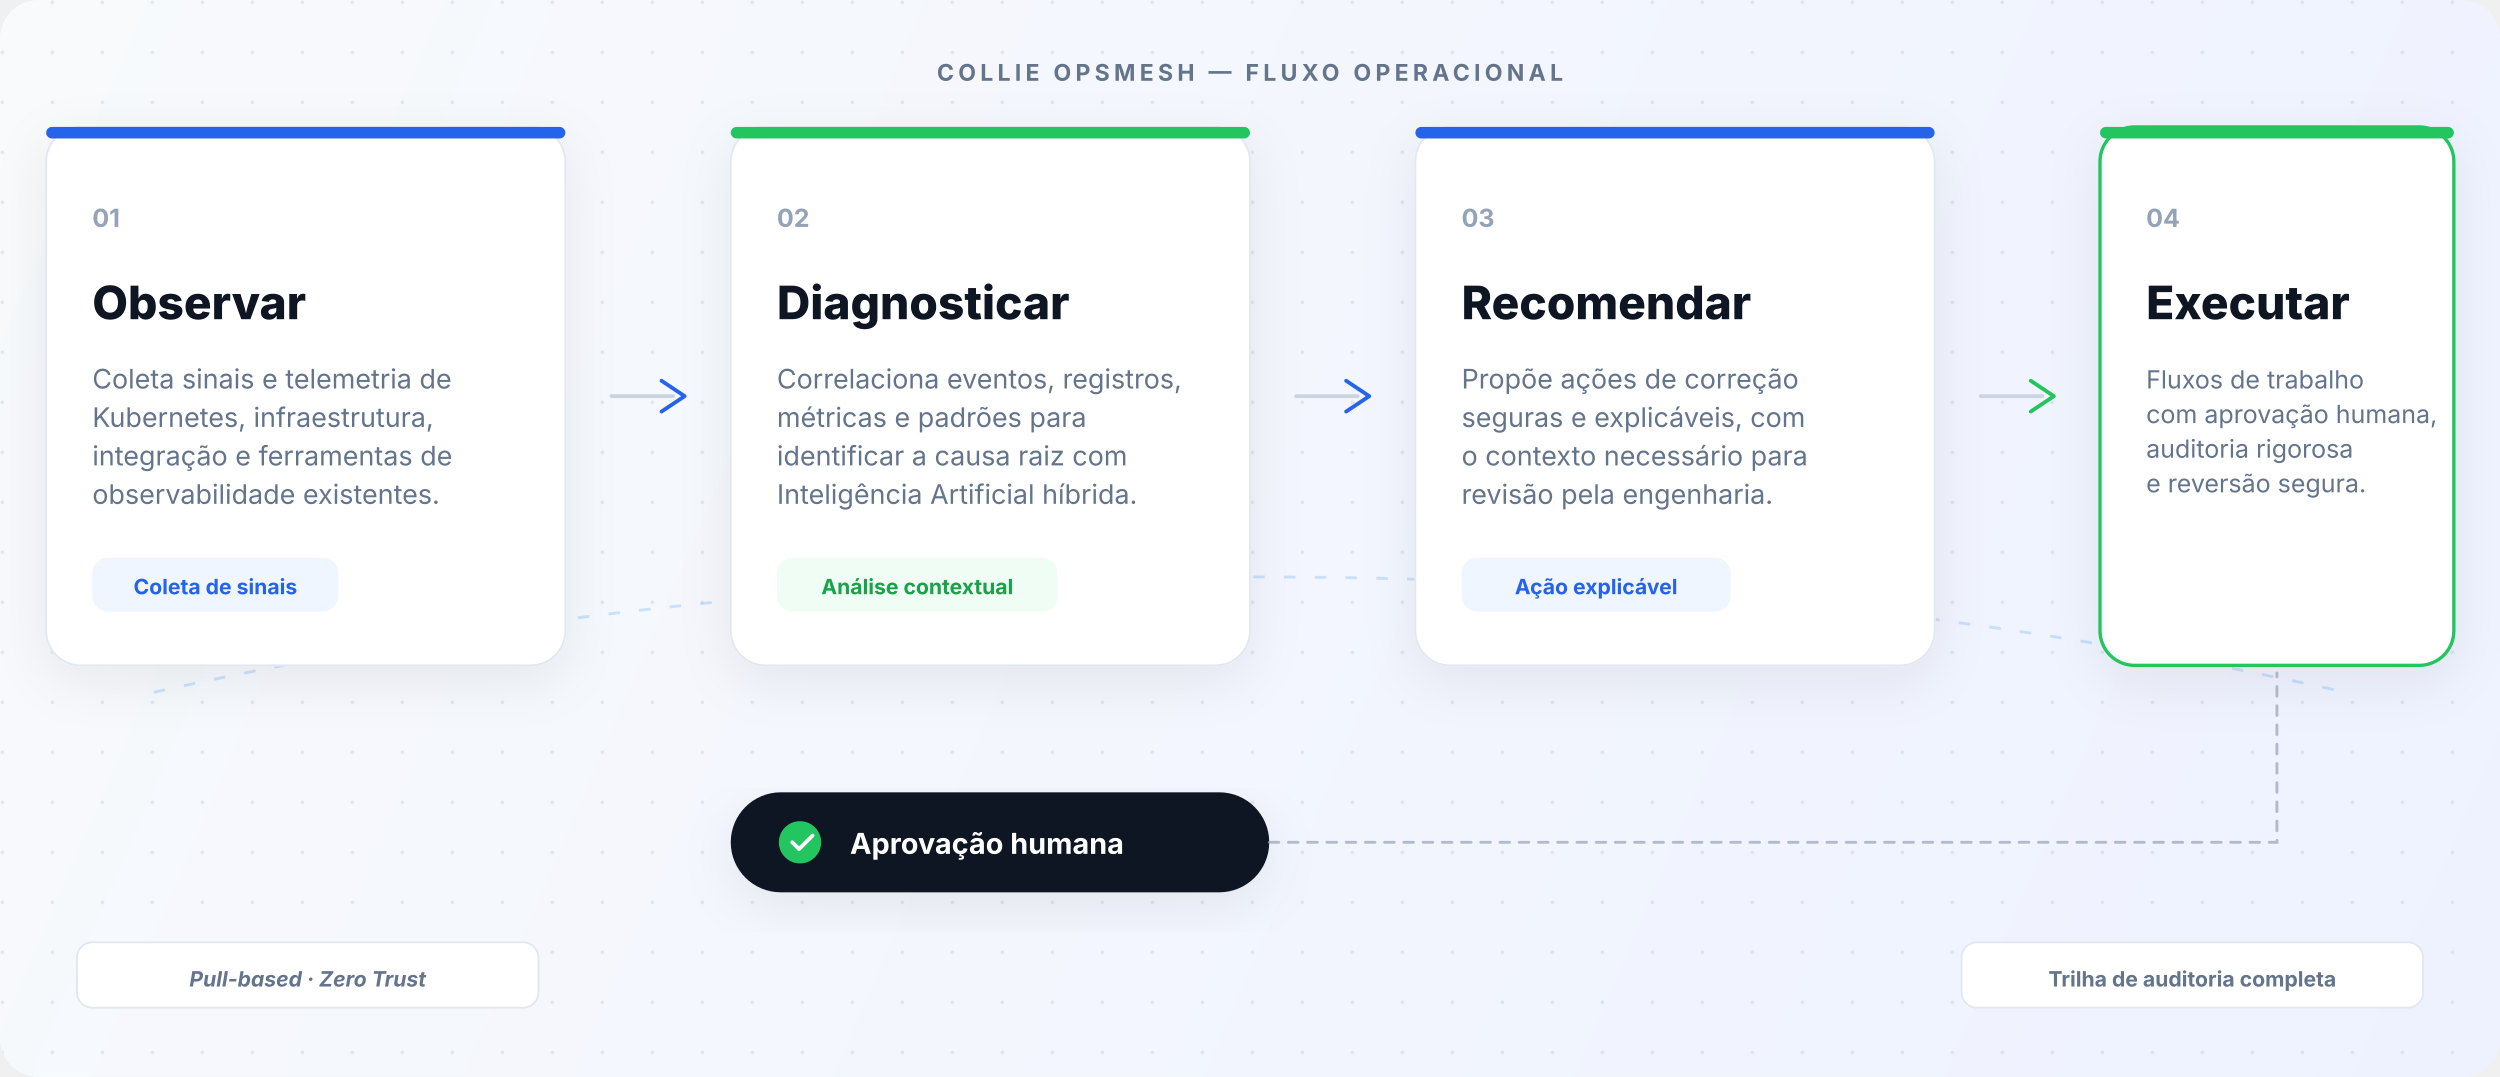
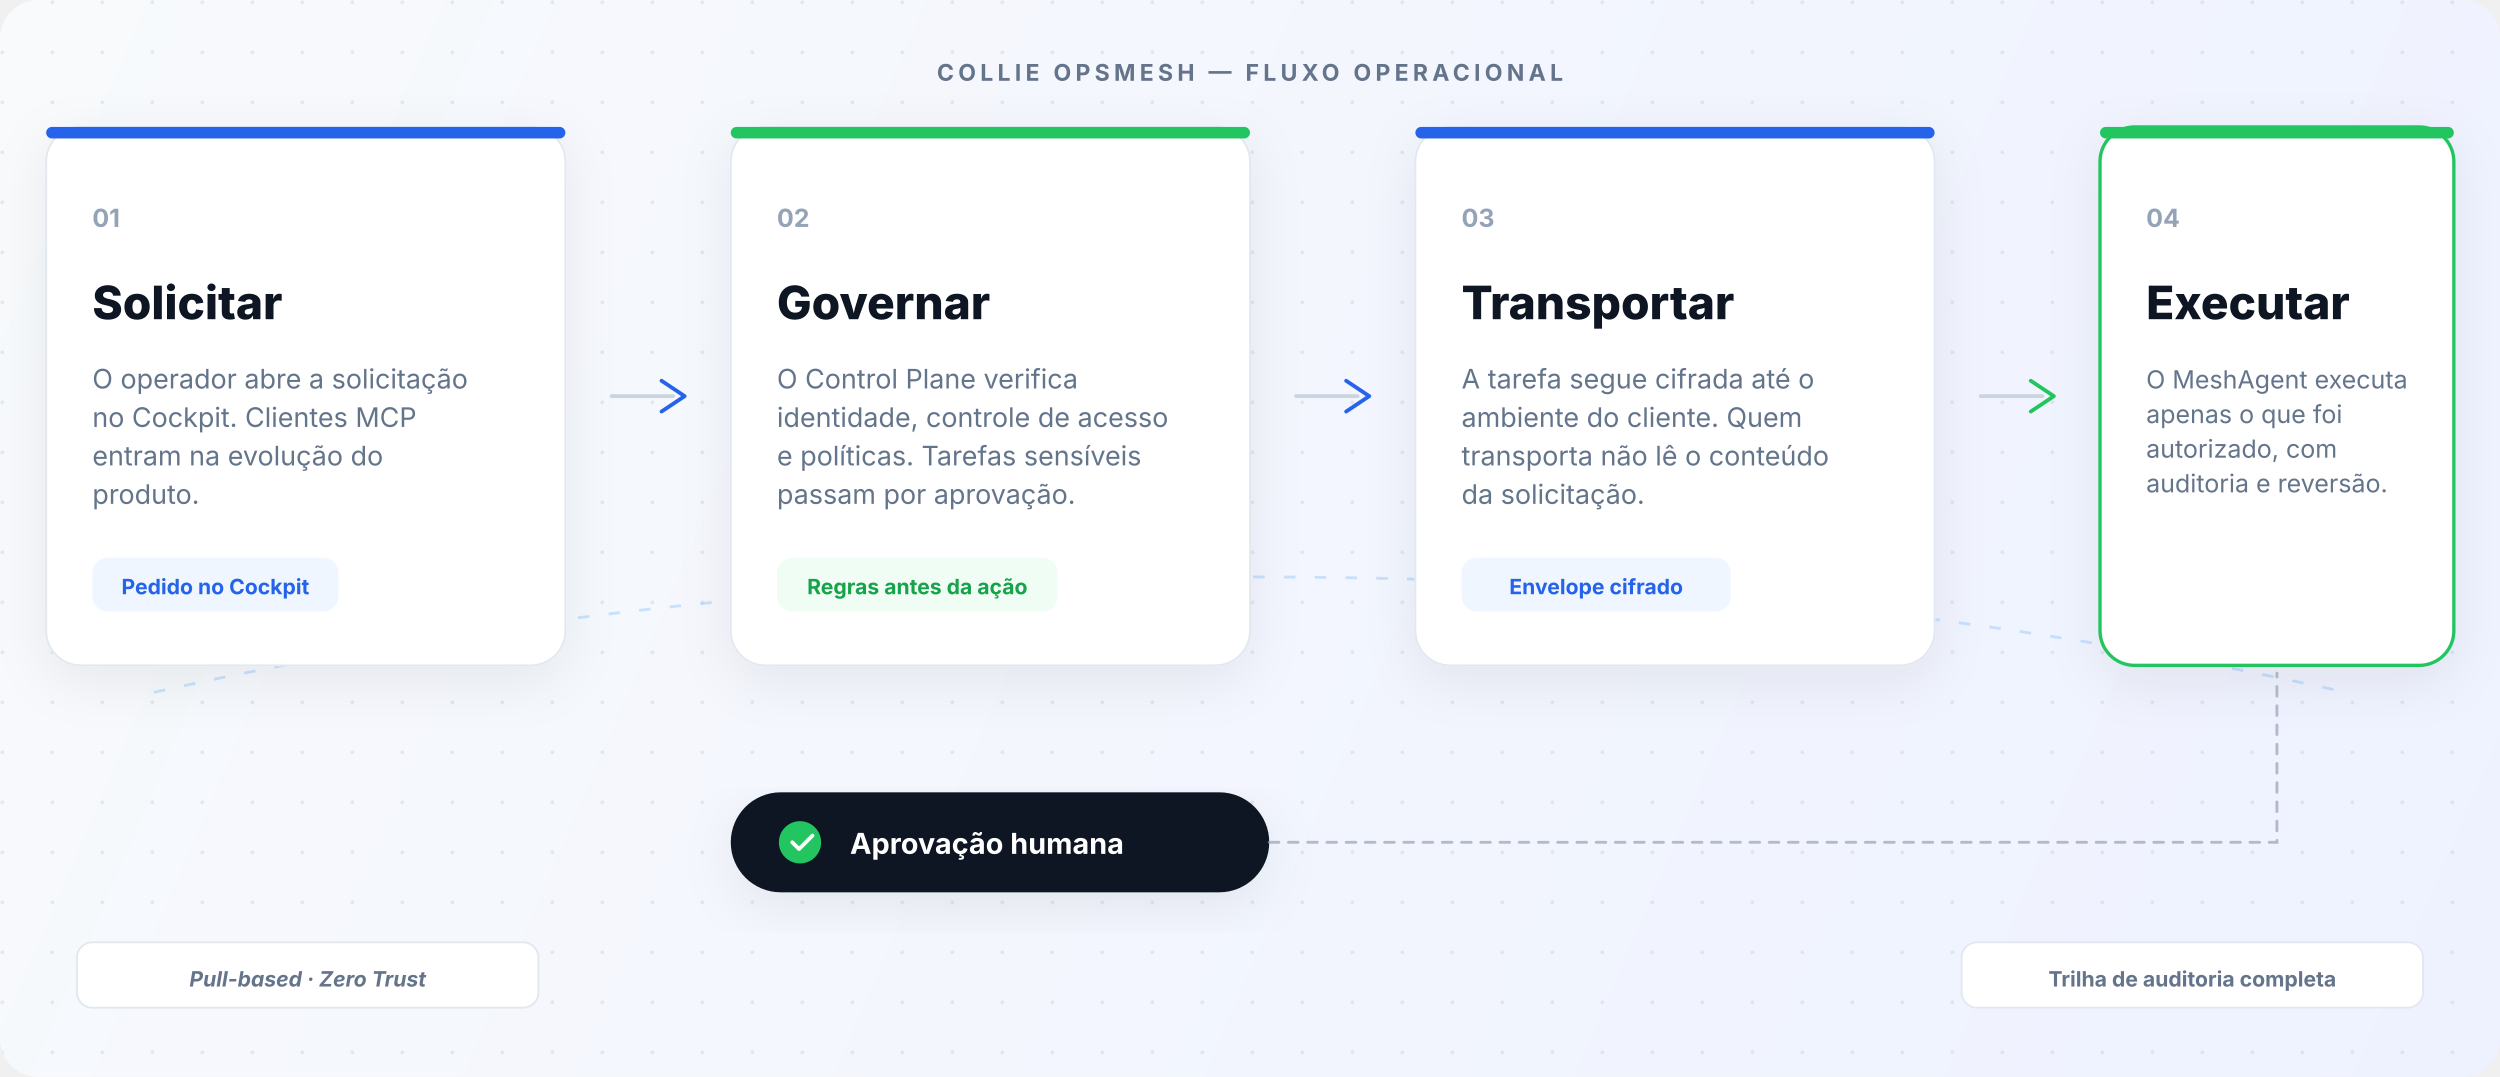
<svg xmlns="http://www.w3.org/2000/svg" width="1300" height="560" viewBox="0 0 1300 560" fill="none" role="img" aria-labelledby="title desc">
  <defs>
    <linearGradient id="flowBg" x1="0" y1="0" x2="1300" y2="560" gradientUnits="userSpaceOnUse">
      <stop offset="0%" stop-color="#F8FAFC" />
      <stop offset="100%" stop-color="#EEF2FF" />
    </linearGradient>
    <filter id="s" x="-20%" y="-20%" width="140%" height="160%">
      <feDropShadow dx="0" dy="8" stdDeviation="14" flood-color="#0B1220" flood-opacity="0.07" />
    </filter>
    <pattern id="flowDots" width="26" height="26" patternUnits="userSpaceOnUse">
      <circle cx="1.2" cy="1.2" r="1" fill="#94A3B8" opacity="0.2" />
    </pattern>
  </defs>
  <rect width="1300" height="560" rx="20" fill="url(#flowBg)" />
  <rect width="1300" height="560" rx="20" fill="url(#flowDots)" />
  <path d="M80 360c180-40 360-60 570-60s390 20 570 60" stroke="#93C5FD" stroke-width="1.5" stroke-dasharray="6 10" fill="none" opacity="0.45" />
  <text x="650" y="42" font-family="Inter,Arial,sans-serif" font-size="12" font-weight="700" fill="#64748B" text-anchor="middle" letter-spacing="2.2">COLLIE OPSMESH — FLUXO OPERACIONAL</text>
  <g transform="translate(24 66)" filter="url(#s)">
    <rect width="270" height="280" rx="18" fill="white" stroke="#E2E8F0" />
    <rect x="0" y="0" width="270" height="6" rx="3" fill="#2563EB" />
    <text x="24" y="52" font-family="Inter,Arial,sans-serif" font-size="13" font-weight="700" fill="#94A3B8">01</text>
-     <text x="24" y="100" font-family="Inter,Arial,sans-serif" font-size="24" font-weight="800" fill="#0B1220">Observar</text>
+     <text x="24" y="100" font-family="Inter,Arial,sans-serif" font-size="24" font-weight="800" fill="#0B1220">Solicitar</text>
    <text font-family="Inter,Arial,sans-serif" font-size="14" fill="#64748B">
-       <tspan x="24" y="136">Coleta sinais e telemetria de</tspan>
-       <tspan x="24" y="156">Kubernetes, infraestrutura,</tspan>
-       <tspan x="24" y="176">integração e ferramentas de</tspan>
-       <tspan x="24" y="196">observabilidade existentes.</tspan>
+       <tspan x="24" y="136">O operador abre a solicitação</tspan>
+       <tspan x="24" y="156">no Cockpit. Clientes MCP</tspan>
+       <tspan x="24" y="176">entram na evolução do</tspan>
+       <tspan x="24" y="196">produto.</tspan>
    </text>
    <rect x="24" y="224" width="128" height="28" rx="8" fill="#EFF6FF" />
-     <text x="88" y="243" font-family="Inter,Arial,sans-serif" font-size="11" font-weight="700" fill="#2563EB" text-anchor="middle">Coleta de sinais</text>
+     <text x="88" y="243" font-family="Inter,Arial,sans-serif" font-size="11" font-weight="700" fill="#2563EB" text-anchor="middle">Pedido no Cockpit</text>
  </g>
  <path d="M318 206h32" stroke="#CBD5E1" stroke-width="2" stroke-linecap="round" />
  <path d="M344 198l12 8-12 8" fill="none" stroke="#2563EB" stroke-width="2" stroke-linecap="round" stroke-linejoin="round" />
  <g transform="translate(380 66)" filter="url(#s)">
    <rect width="270" height="280" rx="18" fill="white" stroke="#E2E8F0" />
    <rect x="0" y="0" width="270" height="6" rx="3" fill="#22C55E" />
    <text x="24" y="52" font-family="Inter,Arial,sans-serif" font-size="13" font-weight="700" fill="#94A3B8">02</text>
-     <text x="24" y="100" font-family="Inter,Arial,sans-serif" font-size="24" font-weight="800" fill="#0B1220">Diagnosticar</text>
+     <text x="24" y="100" font-family="Inter,Arial,sans-serif" font-size="24" font-weight="800" fill="#0B1220">Governar</text>
    <text font-family="Inter,Arial,sans-serif" font-size="14" fill="#64748B">
-       <tspan x="24" y="136">Correlaciona eventos, registros,</tspan>
-       <tspan x="24" y="156">métricas e padrões para</tspan>
-       <tspan x="24" y="176">identificar a causa raiz com</tspan>
-       <tspan x="24" y="196">Inteligência Artificial híbrida.</tspan>
+       <tspan x="24" y="136">O Control Plane verifica</tspan>
+       <tspan x="24" y="156">identidade, controle de acesso</tspan>
+       <tspan x="24" y="176">e políticas. Tarefas sensíveis</tspan>
+       <tspan x="24" y="196">passam por aprovação.</tspan>
    </text>
    <rect x="24" y="224" width="146" height="28" rx="8" fill="#F0FDF4" />
-     <text x="97" y="243" font-family="Inter,Arial,sans-serif" font-size="11" font-weight="700" fill="#16A34A" text-anchor="middle">Análise contextual</text>
+     <text x="97" y="243" font-family="Inter,Arial,sans-serif" font-size="11" font-weight="700" fill="#16A34A" text-anchor="middle">Regras antes da ação</text>
  </g>
  <path d="M674 206h32" stroke="#CBD5E1" stroke-width="2" stroke-linecap="round" />
  <path d="M700 198l12 8-12 8" fill="none" stroke="#2563EB" stroke-width="2" stroke-linecap="round" stroke-linejoin="round" />
  <g transform="translate(736 66)" filter="url(#s)">
    <rect width="270" height="280" rx="18" fill="white" stroke="#E2E8F0" />
    <rect x="0" y="0" width="270" height="6" rx="3" fill="#2563EB" />
    <text x="24" y="52" font-family="Inter,Arial,sans-serif" font-size="13" font-weight="700" fill="#94A3B8">03</text>
-     <text x="24" y="100" font-family="Inter,Arial,sans-serif" font-size="24" font-weight="800" fill="#0B1220">Recomendar</text>
+     <text x="24" y="100" font-family="Inter,Arial,sans-serif" font-size="24" font-weight="800" fill="#0B1220">Transportar</text>
    <text font-family="Inter,Arial,sans-serif" font-size="14" fill="#64748B">
-       <tspan x="24" y="136">Propõe ações de correção</tspan>
-       <tspan x="24" y="156">seguras e explicáveis, com</tspan>
-       <tspan x="24" y="176">o contexto necessário para</tspan>
-       <tspan x="24" y="196">revisão pela engenharia.</tspan>
+       <tspan x="24" y="136">A tarefa segue cifrada até o</tspan>
+       <tspan x="24" y="156">ambiente do cliente. Quem</tspan>
+       <tspan x="24" y="176">transporta não lê o conteúdo</tspan>
+       <tspan x="24" y="196">da solicitação.</tspan>
    </text>
    <rect x="24" y="224" width="140" height="28" rx="8" fill="#EFF6FF" />
-     <text x="94" y="243" font-family="Inter,Arial,sans-serif" font-size="11" font-weight="700" fill="#2563EB" text-anchor="middle">Ação explicável</text>
+     <text x="94" y="243" font-family="Inter,Arial,sans-serif" font-size="11" font-weight="700" fill="#2563EB" text-anchor="middle">Envelope cifrado</text>
  </g>
  <path d="M1030 206h32" stroke="#CBD5E1" stroke-width="2" stroke-linecap="round" />
  <path d="M1056 198l12 8-12 8" fill="none" stroke="#22C55E" stroke-width="2" stroke-linecap="round" stroke-linejoin="round" />
  <g transform="translate(1092 66)" filter="url(#s)">
    <rect width="184" height="280" rx="18" fill="white" stroke="#22C55E" stroke-width="1.75" />
    <rect x="0" y="0" width="184" height="6" rx="3" fill="#22C55E" />
    <text x="24" y="52" font-family="Inter,Arial,sans-serif" font-size="13" font-weight="700" fill="#94A3B8">04</text>
    <text x="24" y="100" font-family="Inter,Arial,sans-serif" font-size="24" font-weight="800" fill="#0B1220">Executar</text>
    <text font-family="Inter,Arial,sans-serif" font-size="13" fill="#64748B">
-       <tspan x="24" y="136">Fluxos de trabalho</tspan>
-       <tspan x="24" y="154">com aprovação humana,</tspan>
-       <tspan x="24" y="172">auditoria rigorosa</tspan>
-       <tspan x="24" y="190">e reversão segura.</tspan>
+       <tspan x="24" y="136">O MeshAgent executa</tspan>
+       <tspan x="24" y="154">apenas o que foi</tspan>
+       <tspan x="24" y="172">autorizado, com</tspan>
+       <tspan x="24" y="190">auditoria e reversão.</tspan>
    </text>
  </g>
  <g transform="translate(380 412)" filter="url(#s)">
    <rect width="280" height="52" rx="26" fill="#0B1220" />
    <circle cx="36" cy="26" r="11" fill="#22C55E" />
    <path d="M32 26l3.5 3.5 7-7" stroke="white" stroke-width="2" stroke-linecap="round" stroke-linejoin="round" fill="none" />
    <text x="62" y="32" font-family="Inter,Arial,sans-serif" font-size="15" font-weight="700" fill="white">Aprovação humana</text>
  </g>
  <path d="M660 438 L1184 438 L1184 350" stroke="#94A3B8" stroke-width="1.5" stroke-dasharray="5 5" stroke-linecap="round" fill="none" opacity="0.7" />
  <g transform="translate(1020 490)">
    <rect width="240" height="34" rx="8" fill="#FFFFFF" stroke="#E2E8F0" />
    <text x="120" y="23" font-family="Inter,Arial,sans-serif" font-size="11" font-weight="700" fill="#64748B" text-anchor="middle">Trilha de auditoria completa</text>
  </g>
  <g transform="translate(40 490)">
    <rect width="240" height="34" rx="8" fill="#FFFFFF" stroke="#E2E8F0" />
    <text x="120" y="23" font-family="Inter,Arial,sans-serif" font-size="11" font-weight="700" font-style="italic" fill="#64748B" text-anchor="middle">Pull-based · Zero Trust</text>
  </g>
</svg>
